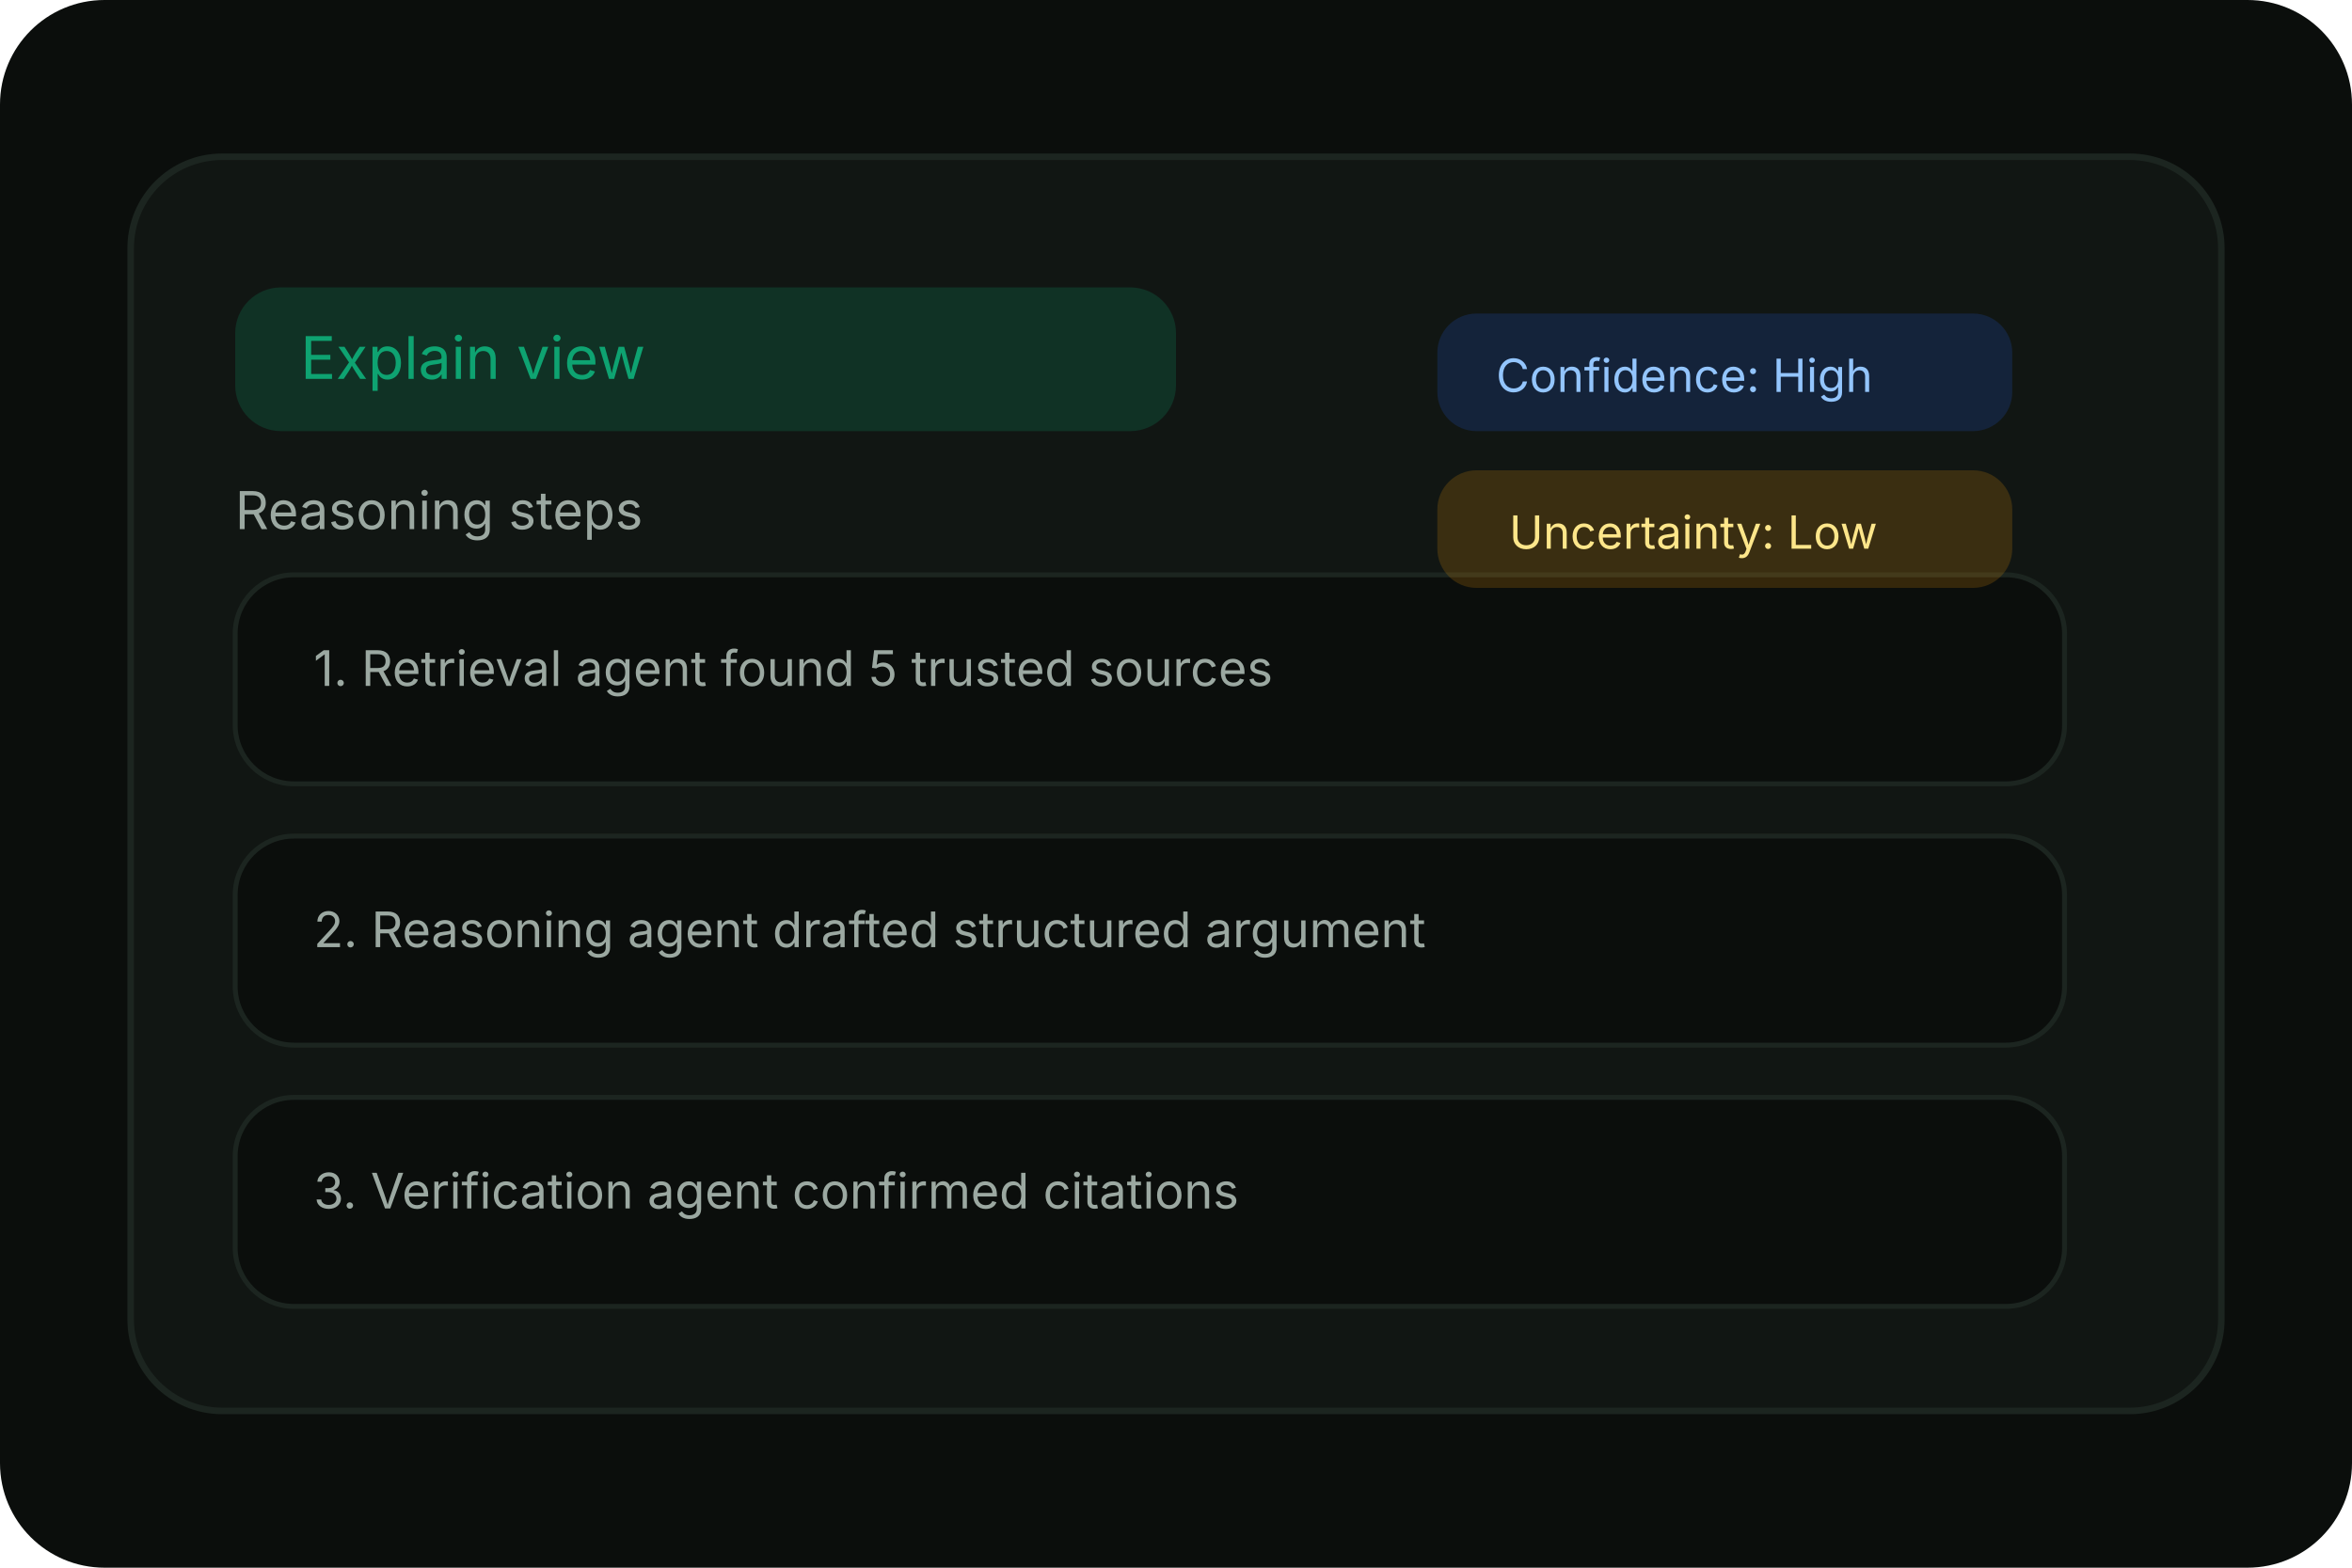
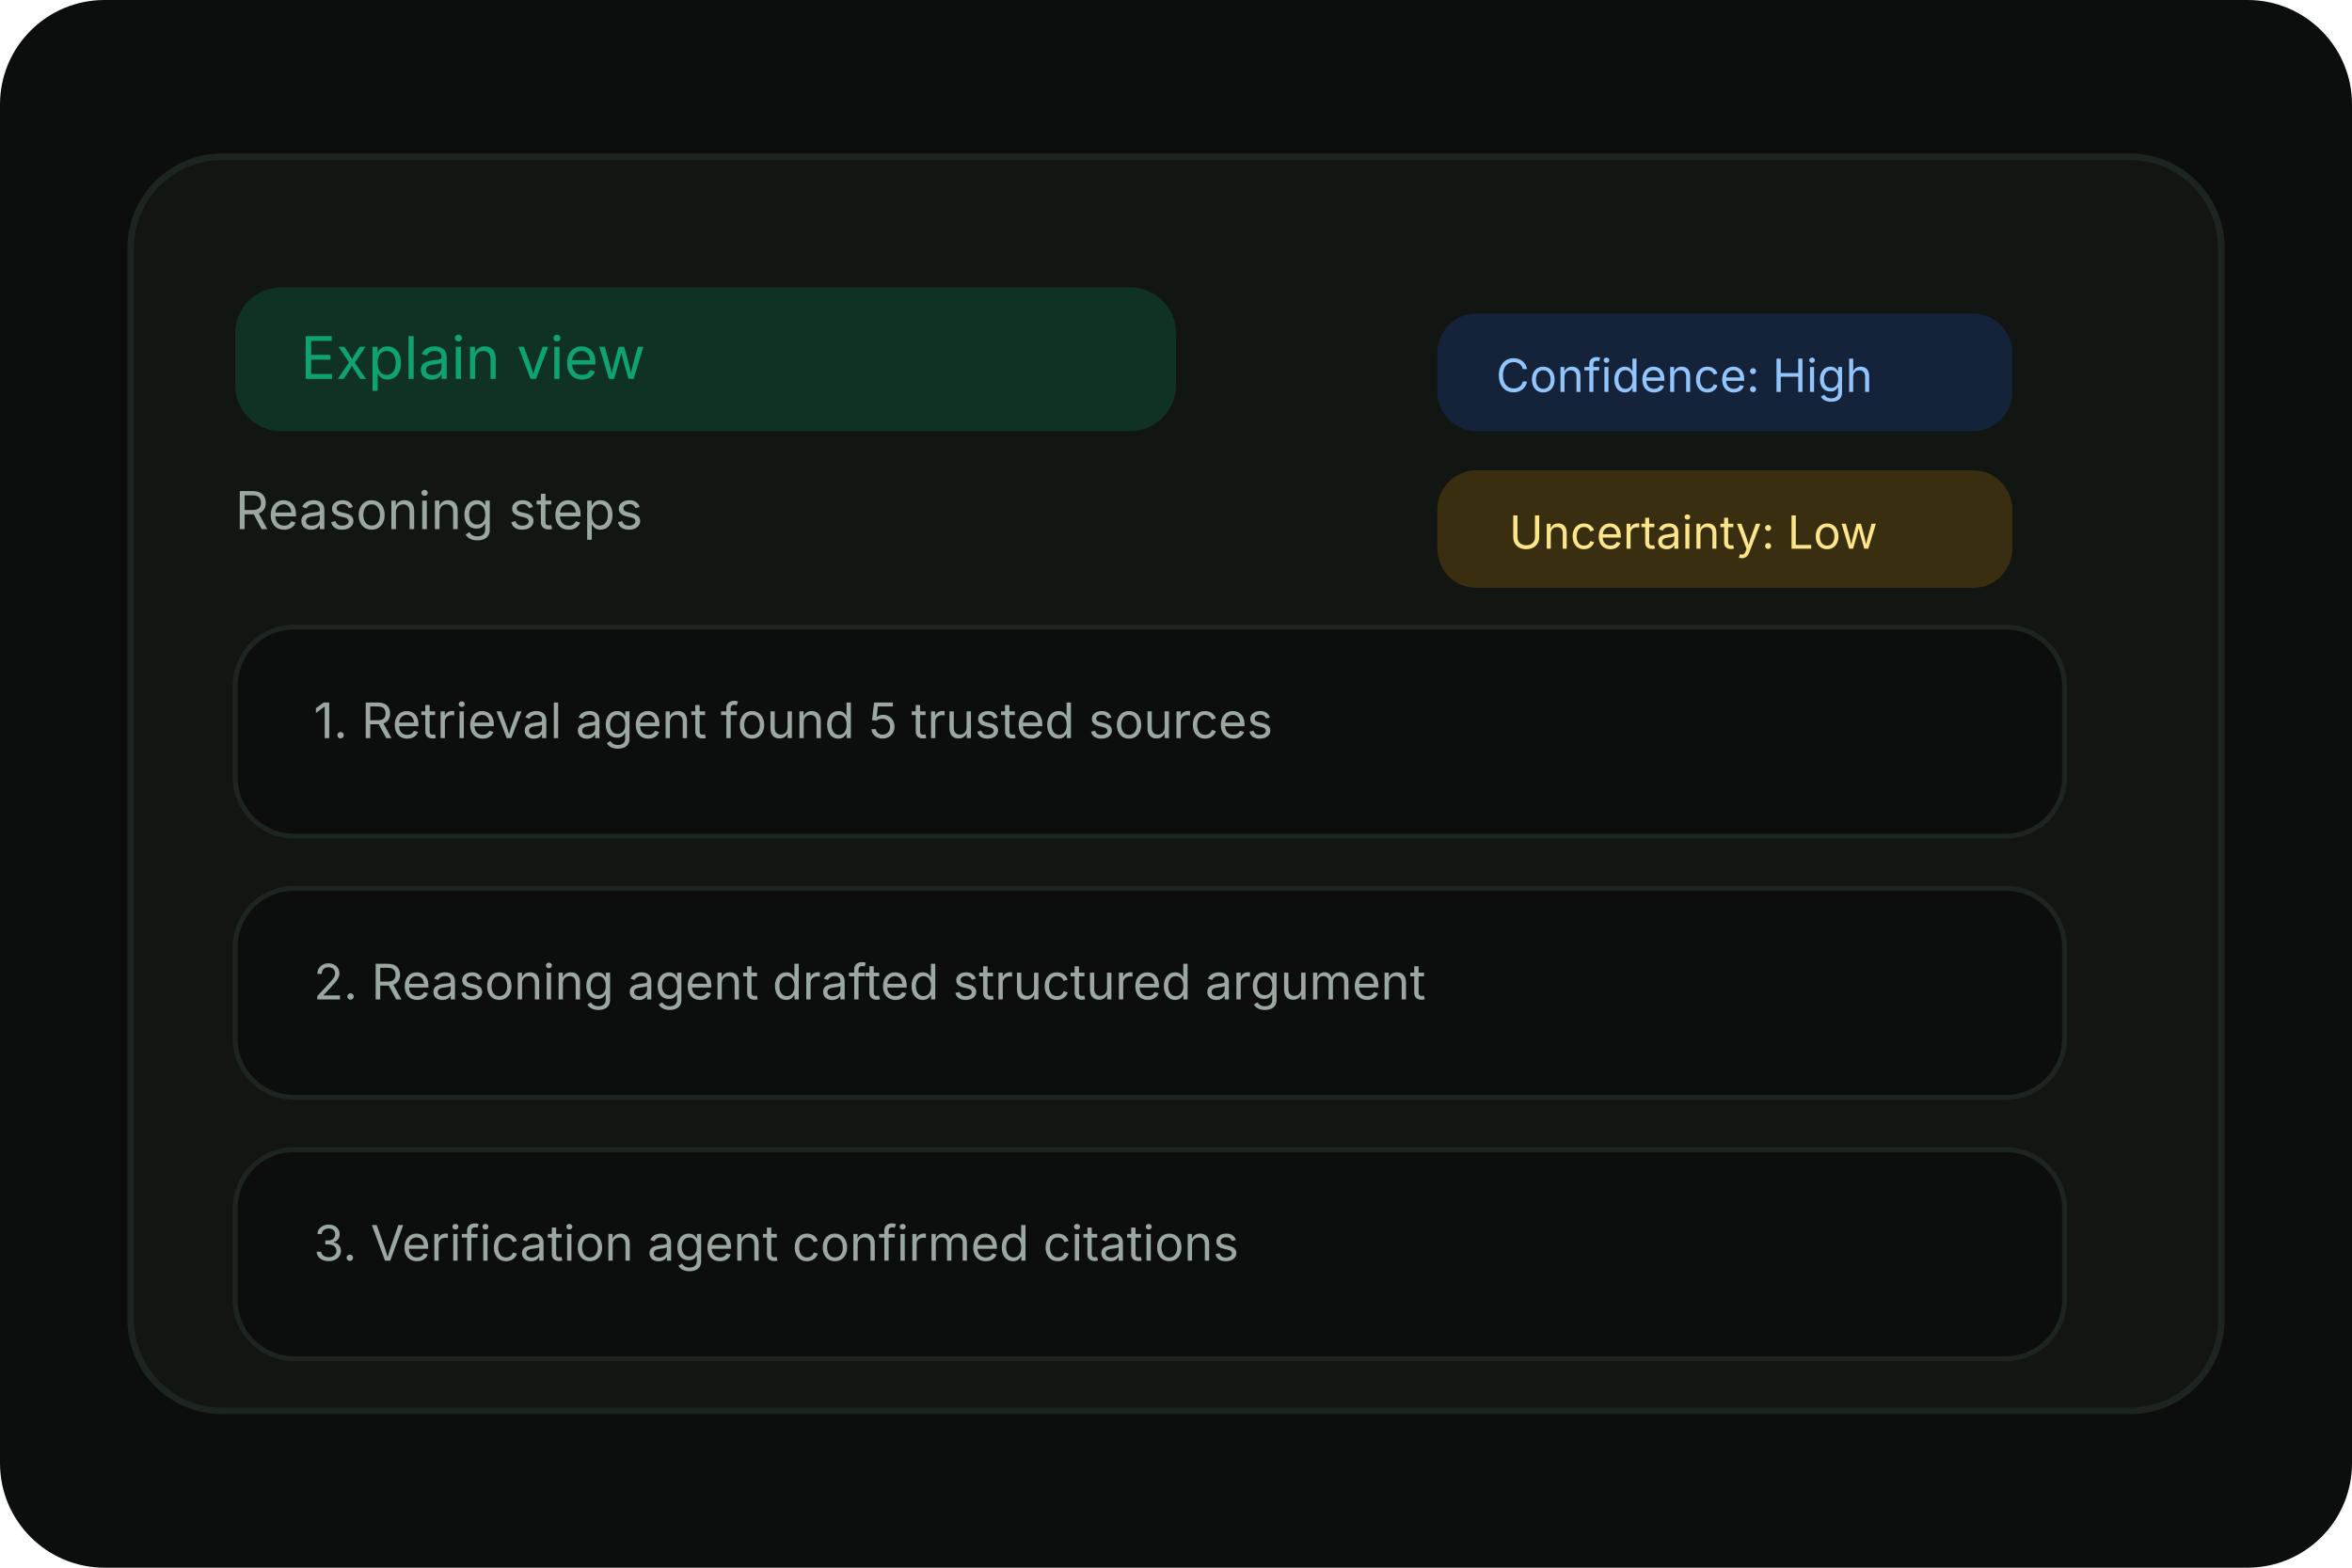
<svg xmlns="http://www.w3.org/2000/svg" width="720" height="480" viewBox="0 0 720 480" fill="none">
  <rect width="720" height="480" rx="32" fill="#0B0E0C" />
  <rect x="40" y="48" width="640" height="384" rx="28" fill="#111613" stroke="#1C2520" stroke-width="2" />
  <rect x="72" y="88" width="288" height="44" rx="14" fill="#0EA371" fill-opacity="0.2" />
  <text x="92" y="116" font-family="Inter" font-size="18" fill="#0EA371">Explain view</text>
  <text x="72" y="162" font-family="Inter" font-size="16" fill="#9BA8A1">Reasoning steps</text>
-   <rect x="72" y="176" width="560" height="64" rx="18" fill="#0B0E0C" stroke="#1C2520" stroke-width="1.5" />
-   <text x="96" y="210" font-family="Inter" font-size="15" fill="#9BA8A1">1. Retrieval agent found 5 trusted sources</text>
-   <rect x="72" y="256" width="560" height="64" rx="18" fill="#0B0E0C" stroke="#1C2520" stroke-width="1.5" />
-   <text x="96" y="290" font-family="Inter" font-size="15" fill="#9BA8A1">2. Reasoning agent drafted structured argument</text>
-   <rect x="72" y="336" width="560" height="64" rx="18" fill="#0B0E0C" stroke="#1C2520" stroke-width="1.5" />
-   <text x="96" y="370" font-family="Inter" font-size="15" fill="#9BA8A1">3. Verification agent confirmed citations</text>
+   <rect x="72" y="192" width="560" height="64" rx="18" fill="#0B0E0C" stroke="#1C2520" stroke-width="1.5" />
+   <text x="96" y="226" font-family="Inter" font-size="15" fill="#9BA8A1">1. Retrieval agent found 5 trusted sources</text>
+   <rect x="72" y="272" width="560" height="64" rx="18" fill="#0B0E0C" stroke="#1C2520" stroke-width="1.5" />
+   <text x="96" y="306" font-family="Inter" font-size="15" fill="#9BA8A1">2. Reasoning agent drafted structured argument</text>
+   <rect x="72" y="352" width="560" height="64" rx="18" fill="#0B0E0C" stroke="#1C2520" stroke-width="1.5" />
+   <text x="96" y="386" font-family="Inter" font-size="15" fill="#9BA8A1">3. Verification agent confirmed citations</text>
  <g>
    <rect x="440" y="96" width="176" height="36" rx="12" fill="#2563EB" fill-opacity="0.18" />
    <text x="458" y="120" font-family="Inter" font-size="14" fill="#93C5FD">Confidence: High</text>
  </g>
  <g>
    <rect x="440" y="144" width="176" height="36" rx="12" fill="#F59E0B" fill-opacity="0.18" />
    <text x="462" y="168" font-family="Inter" font-size="14" fill="#FDE68A">Uncertainty: Low</text>
  </g>
</svg>
